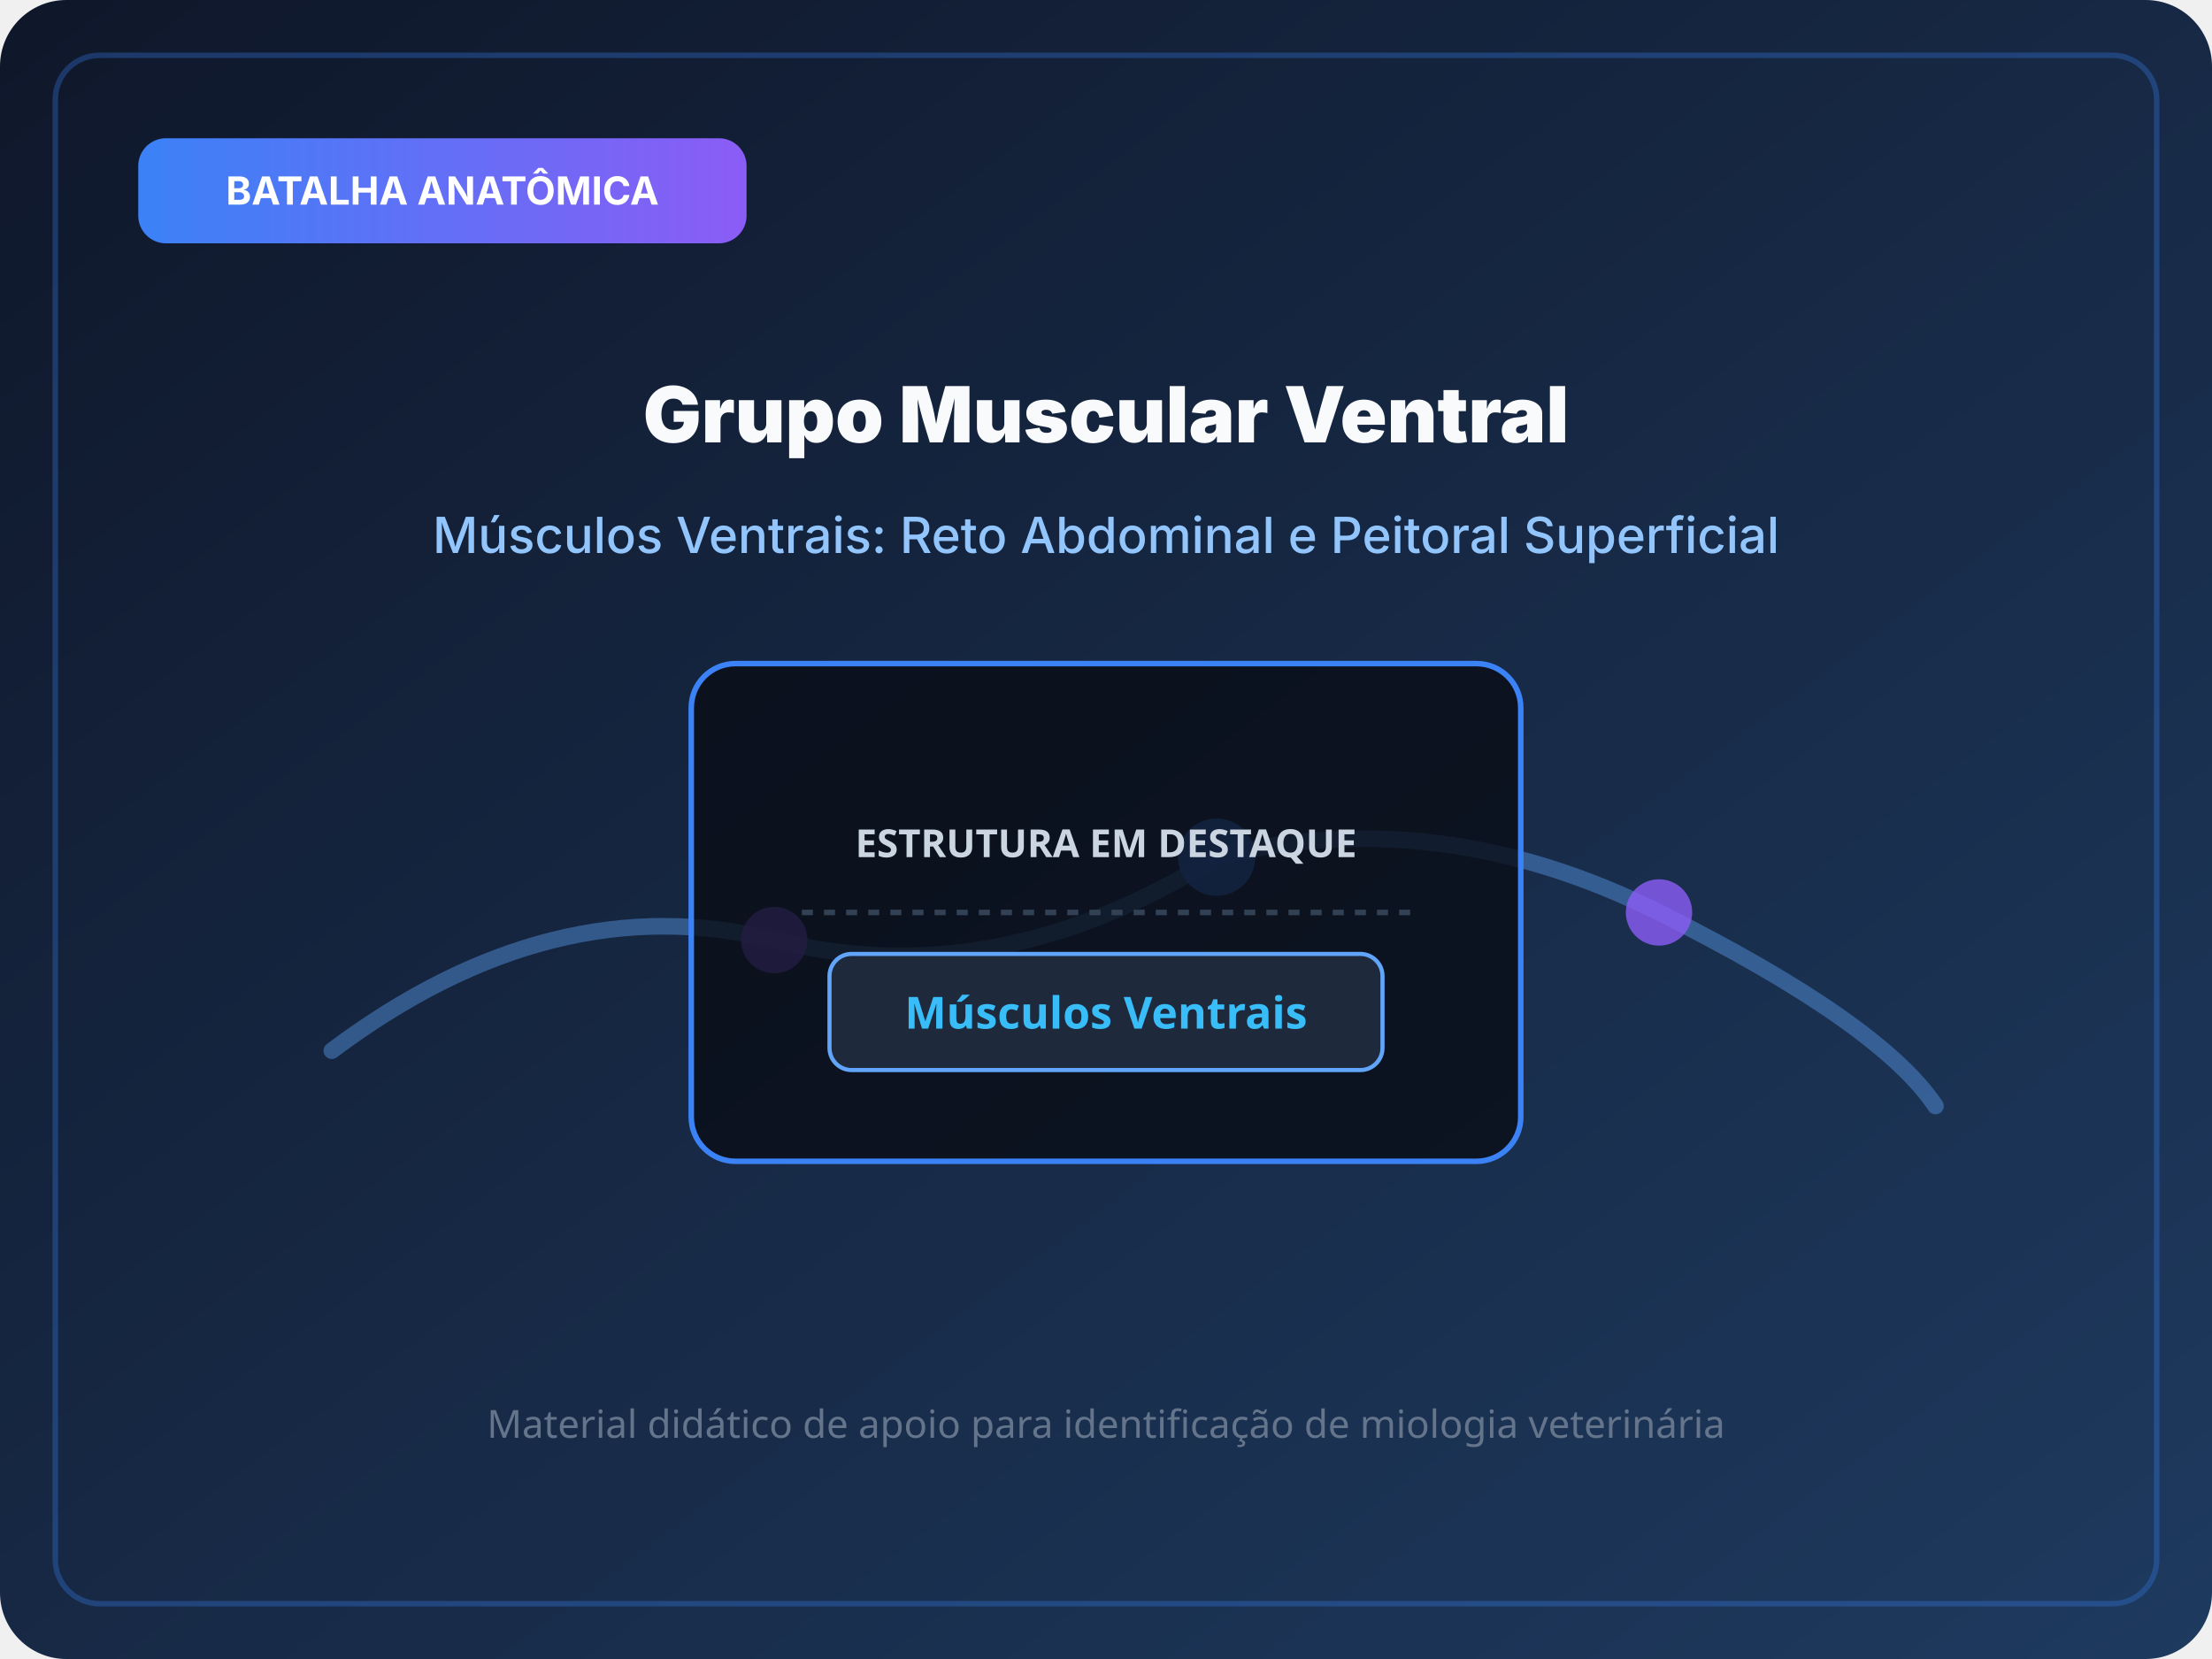
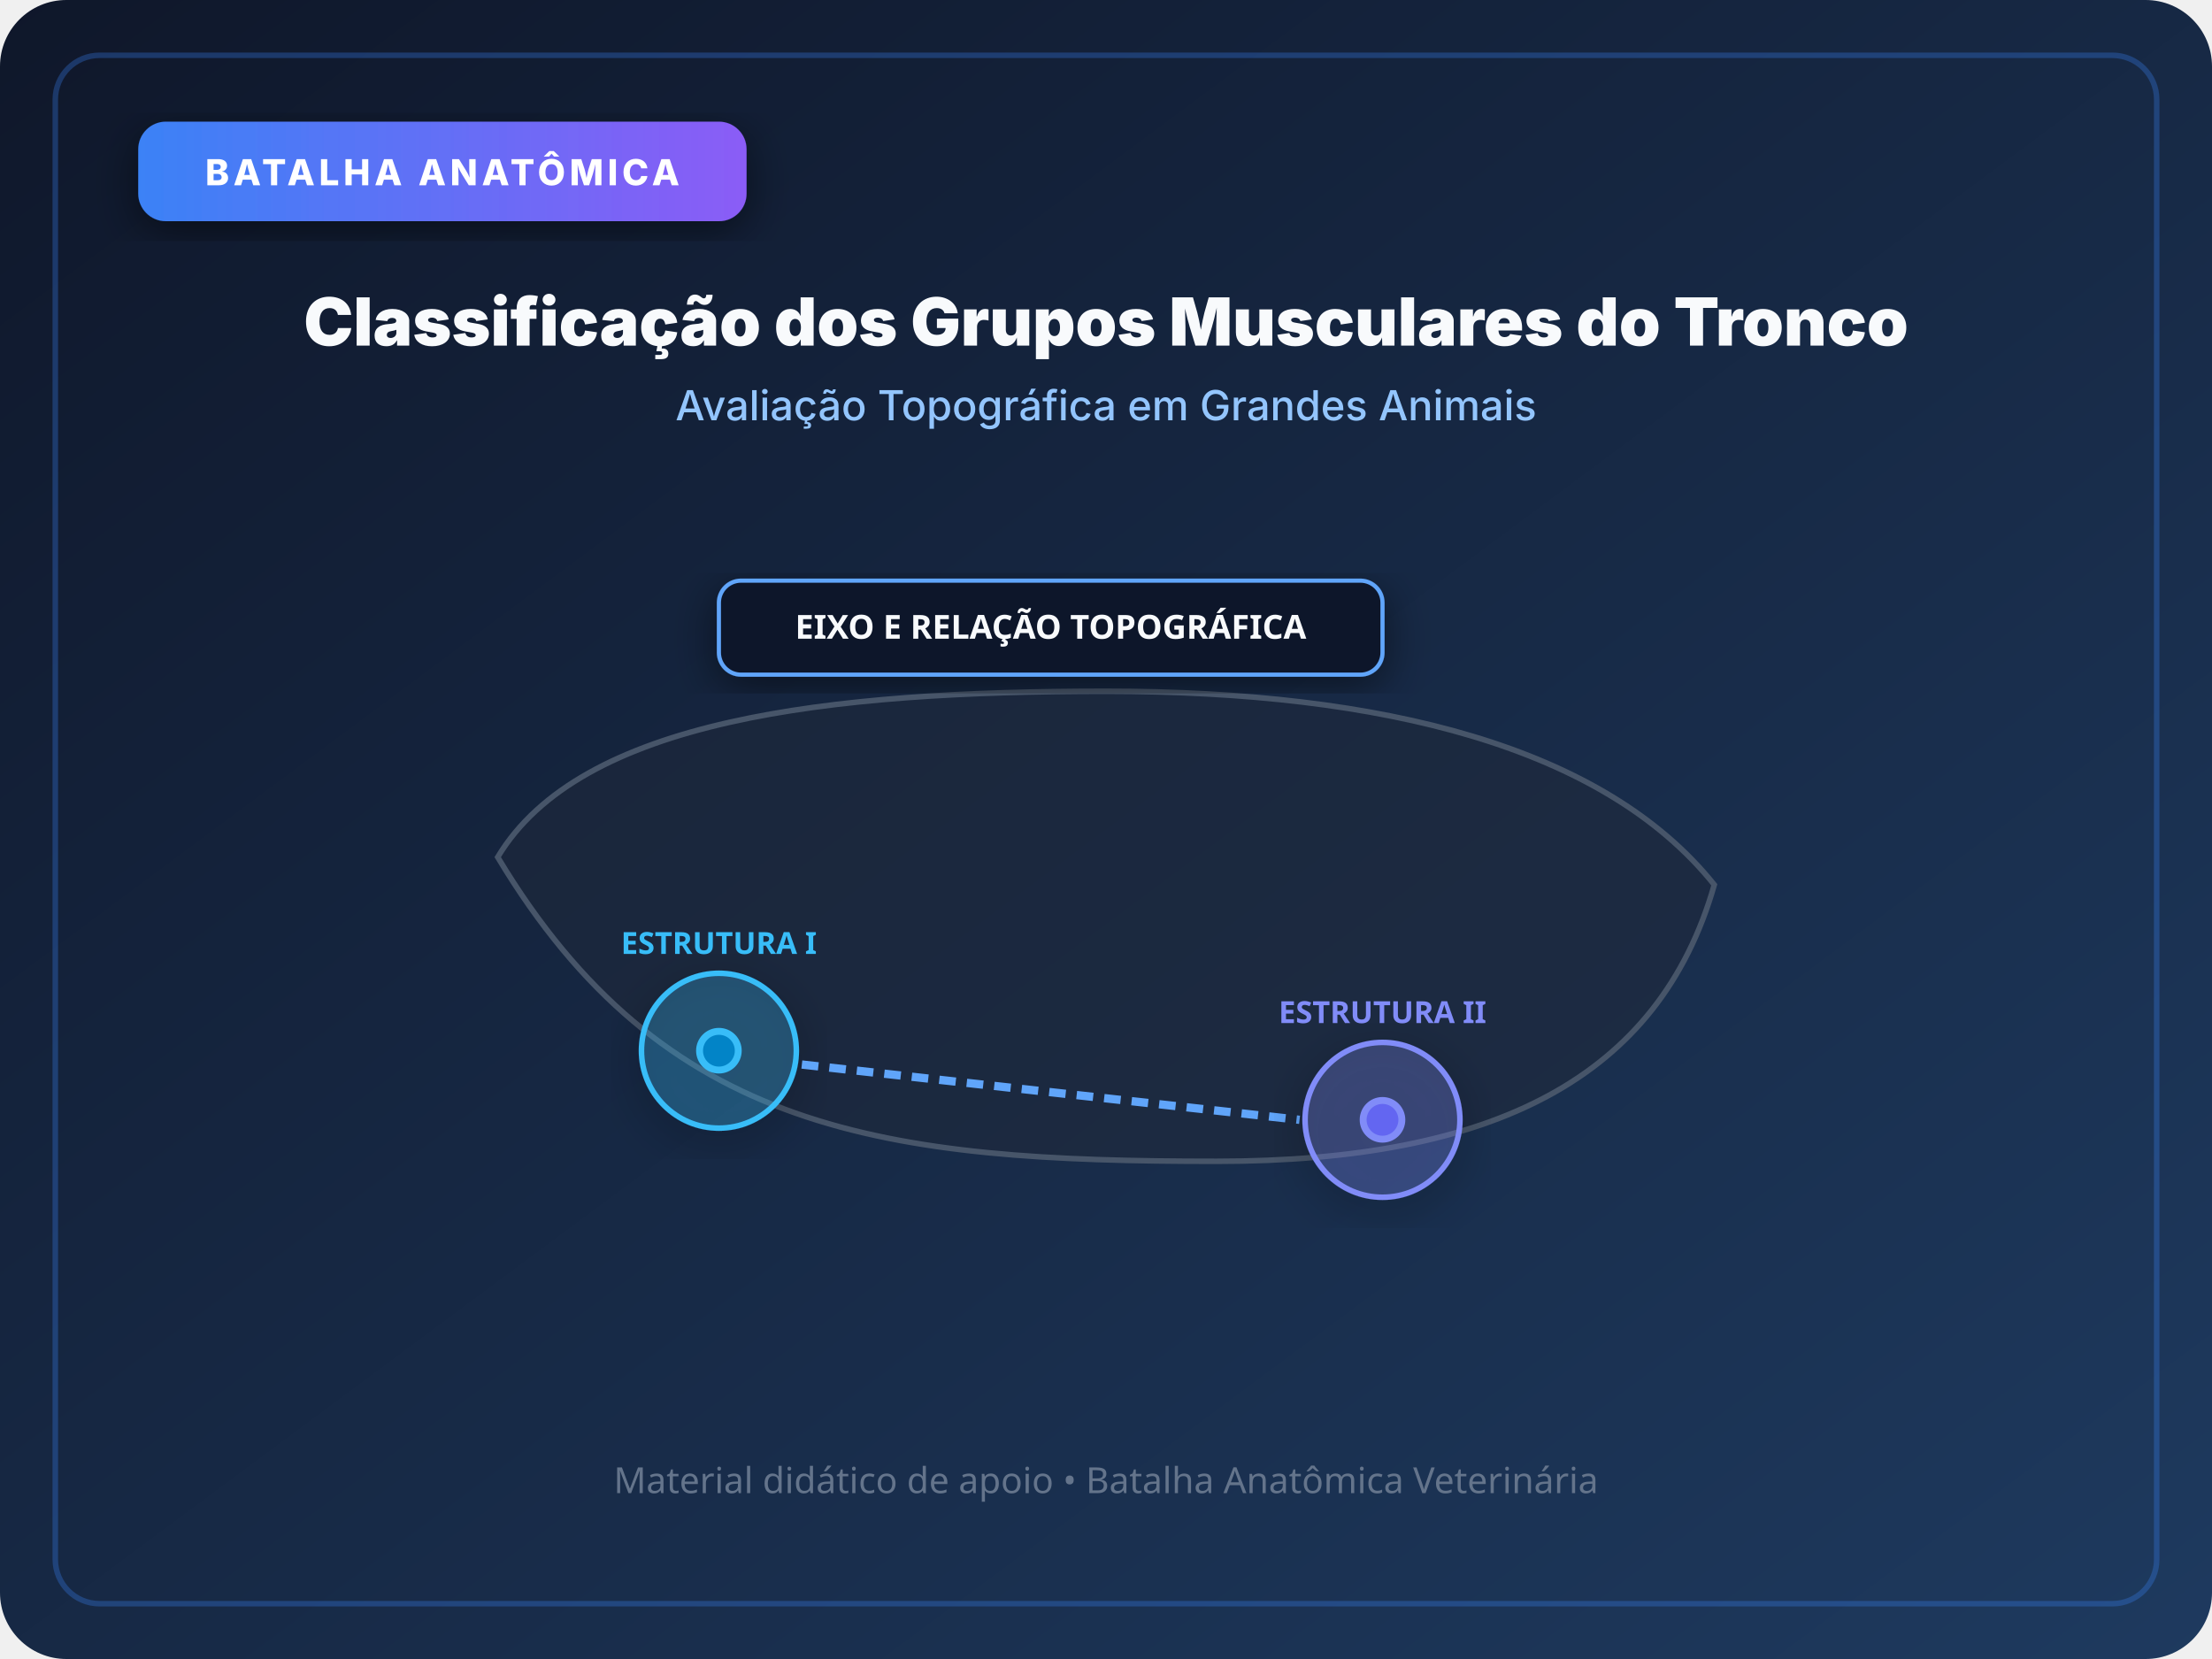
<svg xmlns="http://www.w3.org/2000/svg" viewBox="0 0 800 600" width="800" height="600">
  <defs>
-     <linearGradient id="bg" x1="0%" y1="0%" x2="100%" y2="100%">
+     <linearGradient id="bg_q9" x1="0%" y1="0%" x2="100%" y2="100%">
      <stop offset="0%" stop-color="#0f172a" />
      <stop offset="100%" stop-color="#1e3a5f" />
    </linearGradient>
-     <linearGradient id="accent" x1="0%" y1="0%" x2="100%" y2="0%">
+     <linearGradient id="accent_q9" x1="0%" y1="0%" x2="100%" y2="0%">
      <stop offset="0%" stop-color="#3b82f6" />
      <stop offset="100%" stop-color="#8b5cf6" />
    </linearGradient>
+     <filter id="shadow_q9" x="-20%" y="-20%" width="140%" height="140%">
+       <feDropShadow dx="0" dy="4" stdDeviation="8" flood-color="#000000" flood-opacity="0.5" />
+     </filter>
  </defs>
-   <rect width="800" height="600" fill="url(#bg)" rx="24" />
+   <rect width="800" height="600" fill="url(#bg_q9)" rx="24" />
  <rect x="20" y="20" width="760" height="560" fill="none" stroke="#3b82f6" stroke-opacity="0.3" stroke-width="2" rx="16" />
-   <path d="M 120 380 Q 200 320 280 340 T 440 310 Q 520 290 600 330 T 700 400" fill="none" stroke="#60a5fa" stroke-width="6" stroke-linecap="round" opacity="0.4" />
-   <circle cx="280" cy="340" r="12" fill="#8b5cf6" opacity="0.8" />
-   <circle cx="440" cy="310" r="14" fill="#3b82f6" opacity="0.8" />
-   <circle cx="600" cy="330" r="12" fill="#8b5cf6" opacity="0.8" />
-   <rect x="50" y="50" width="220" height="38" rx="10" fill="url(#accent)" />
-   <text x="160" y="74" fill="#ffffff" font-family="system-ui, -apple-system, sans-serif" font-size="14" font-weight="bold" text-anchor="middle">BATALHA ANATÔMICA</text>
-   <text x="400" y="160" fill="#f8fafc" font-family="system-ui, -apple-system, sans-serif" font-size="28" font-weight="900" text-anchor="middle">Grupo Muscular Ventral</text>
-   <text x="400" y="200" fill="#93c5fd" font-family="system-ui, -apple-system, sans-serif" font-size="18" font-weight="500" text-anchor="middle">Músculos Ventrais: Reto Abdominal e Peitoral Superficial</text>
-   <g transform="translate(250, 240)">
-     <rect width="300" height="180" rx="16" fill="#090d16" fill-opacity="0.8" stroke="#3b82f6" stroke-width="2" />
-     <path d="M 40 90 L 260 90" stroke="#334155" stroke-dasharray="4,4" stroke-width="2" />
-     <text x="150" y="70" fill="#cbd5e1" font-family="system-ui, sans-serif" font-size="14" font-weight="bold" text-anchor="middle">ESTRUTURA EM DESTAQUE</text>
-     <rect x="50" y="105" width="200" height="42" rx="8" fill="#1e293b" stroke="#60a5fa" stroke-width="1.5" />
-     <text x="150" y="132" fill="#38bdf8" font-family="system-ui, sans-serif" font-size="16" font-weight="bold" text-anchor="middle">Músculos Ventrais</text>
+   <rect x="50" y="44" width="220" height="36" rx="10" fill="url(#accent_q9)" filter="url(#shadow_q9)" />
+   <text x="160" y="67" fill="#ffffff" font-family="system-ui, -apple-system, sans-serif" font-size="13" font-weight="800" letter-spacing="1.5" text-anchor="middle">BATALHA ANATÔMICA</text>
+   <text x="400" y="125" fill="#f8fafc" font-family="system-ui, -apple-system, sans-serif" font-size="24" font-weight="900" text-anchor="middle">Classificação dos Grupos Musculares do Tronco</text>
+   <text x="400" y="152" fill="#93c5fd" font-family="system-ui, -apple-system, sans-serif" font-size="15" font-weight="500" text-anchor="middle">Avaliação Topográfica em Grandes Animais</text>
+   <g transform="translate(120, 170)">
+     <path d="M 60 140 C 90 90 180 80 280 80 C 380 80 460 100 500 150 C 480 220 420 250 320 250 C 200 250 120 240 60 140 Z" fill="#1e293b" fill-opacity="0.6" stroke="#475569" stroke-width="2" />
+     <g transform="translate(140, 210)">
+       <circle cx="0" cy="0" r="28" fill="#38bdf8" fill-opacity="0.25" stroke="#38bdf8" stroke-width="2" filter="url(#shadow_q9)" />
+       <circle cx="0" cy="0" r="7" fill="#0284c7" stroke="#38bdf8" stroke-width="2.5" />
+       <text x="0" y="-35" fill="#38bdf8" font-family="system-ui, sans-serif" font-size="11" font-weight="800" text-anchor="middle">ESTRUTURA I</text>
+     </g>
+     <line x1="170" y1="215" x2="350" y2="235" stroke="#60a5fa" stroke-width="3" stroke-dasharray="6,4" />
+     <g transform="translate(380, 235)">
+       <circle cx="0" cy="0" r="28" fill="#818cf8" fill-opacity="0.25" stroke="#818cf8" stroke-width="2" filter="url(#shadow_q9)" />
+       <circle cx="0" cy="0" r="7" fill="#6366f1" stroke="#818cf8" stroke-width="2.5" />
+       <text x="0" y="-35" fill="#818cf8" font-family="system-ui, sans-serif" font-size="11" font-weight="800" text-anchor="middle">ESTRUTURA II</text>
+     </g>
+     <g transform="translate(260, 40)">
+       <rect x="-120" y="0" width="240" height="34" rx="8" fill="#0f172a" stroke="#60a5fa" stroke-width="1.5" filter="url(#shadow_q9)" />
+       <text x="0" y="21" fill="#f8fafc" font-family="system-ui, sans-serif" font-size="12" font-weight="800" text-anchor="middle">EIXO E RELAÇÃO TOPOGRÁFICA</text>
+     </g>
  </g>
-   <text x="400" y="520" fill="#64748b" font-family="system-ui, sans-serif" font-size="14" text-anchor="middle">Material didático de apoio para identificação de miologia veterinária</text>
+   <text x="400" y="540" fill="#64748b" font-family="system-ui, sans-serif" font-size="13" text-anchor="middle">Material didático de apoio • Batalha Anatômica Veterinária</text>
</svg>
